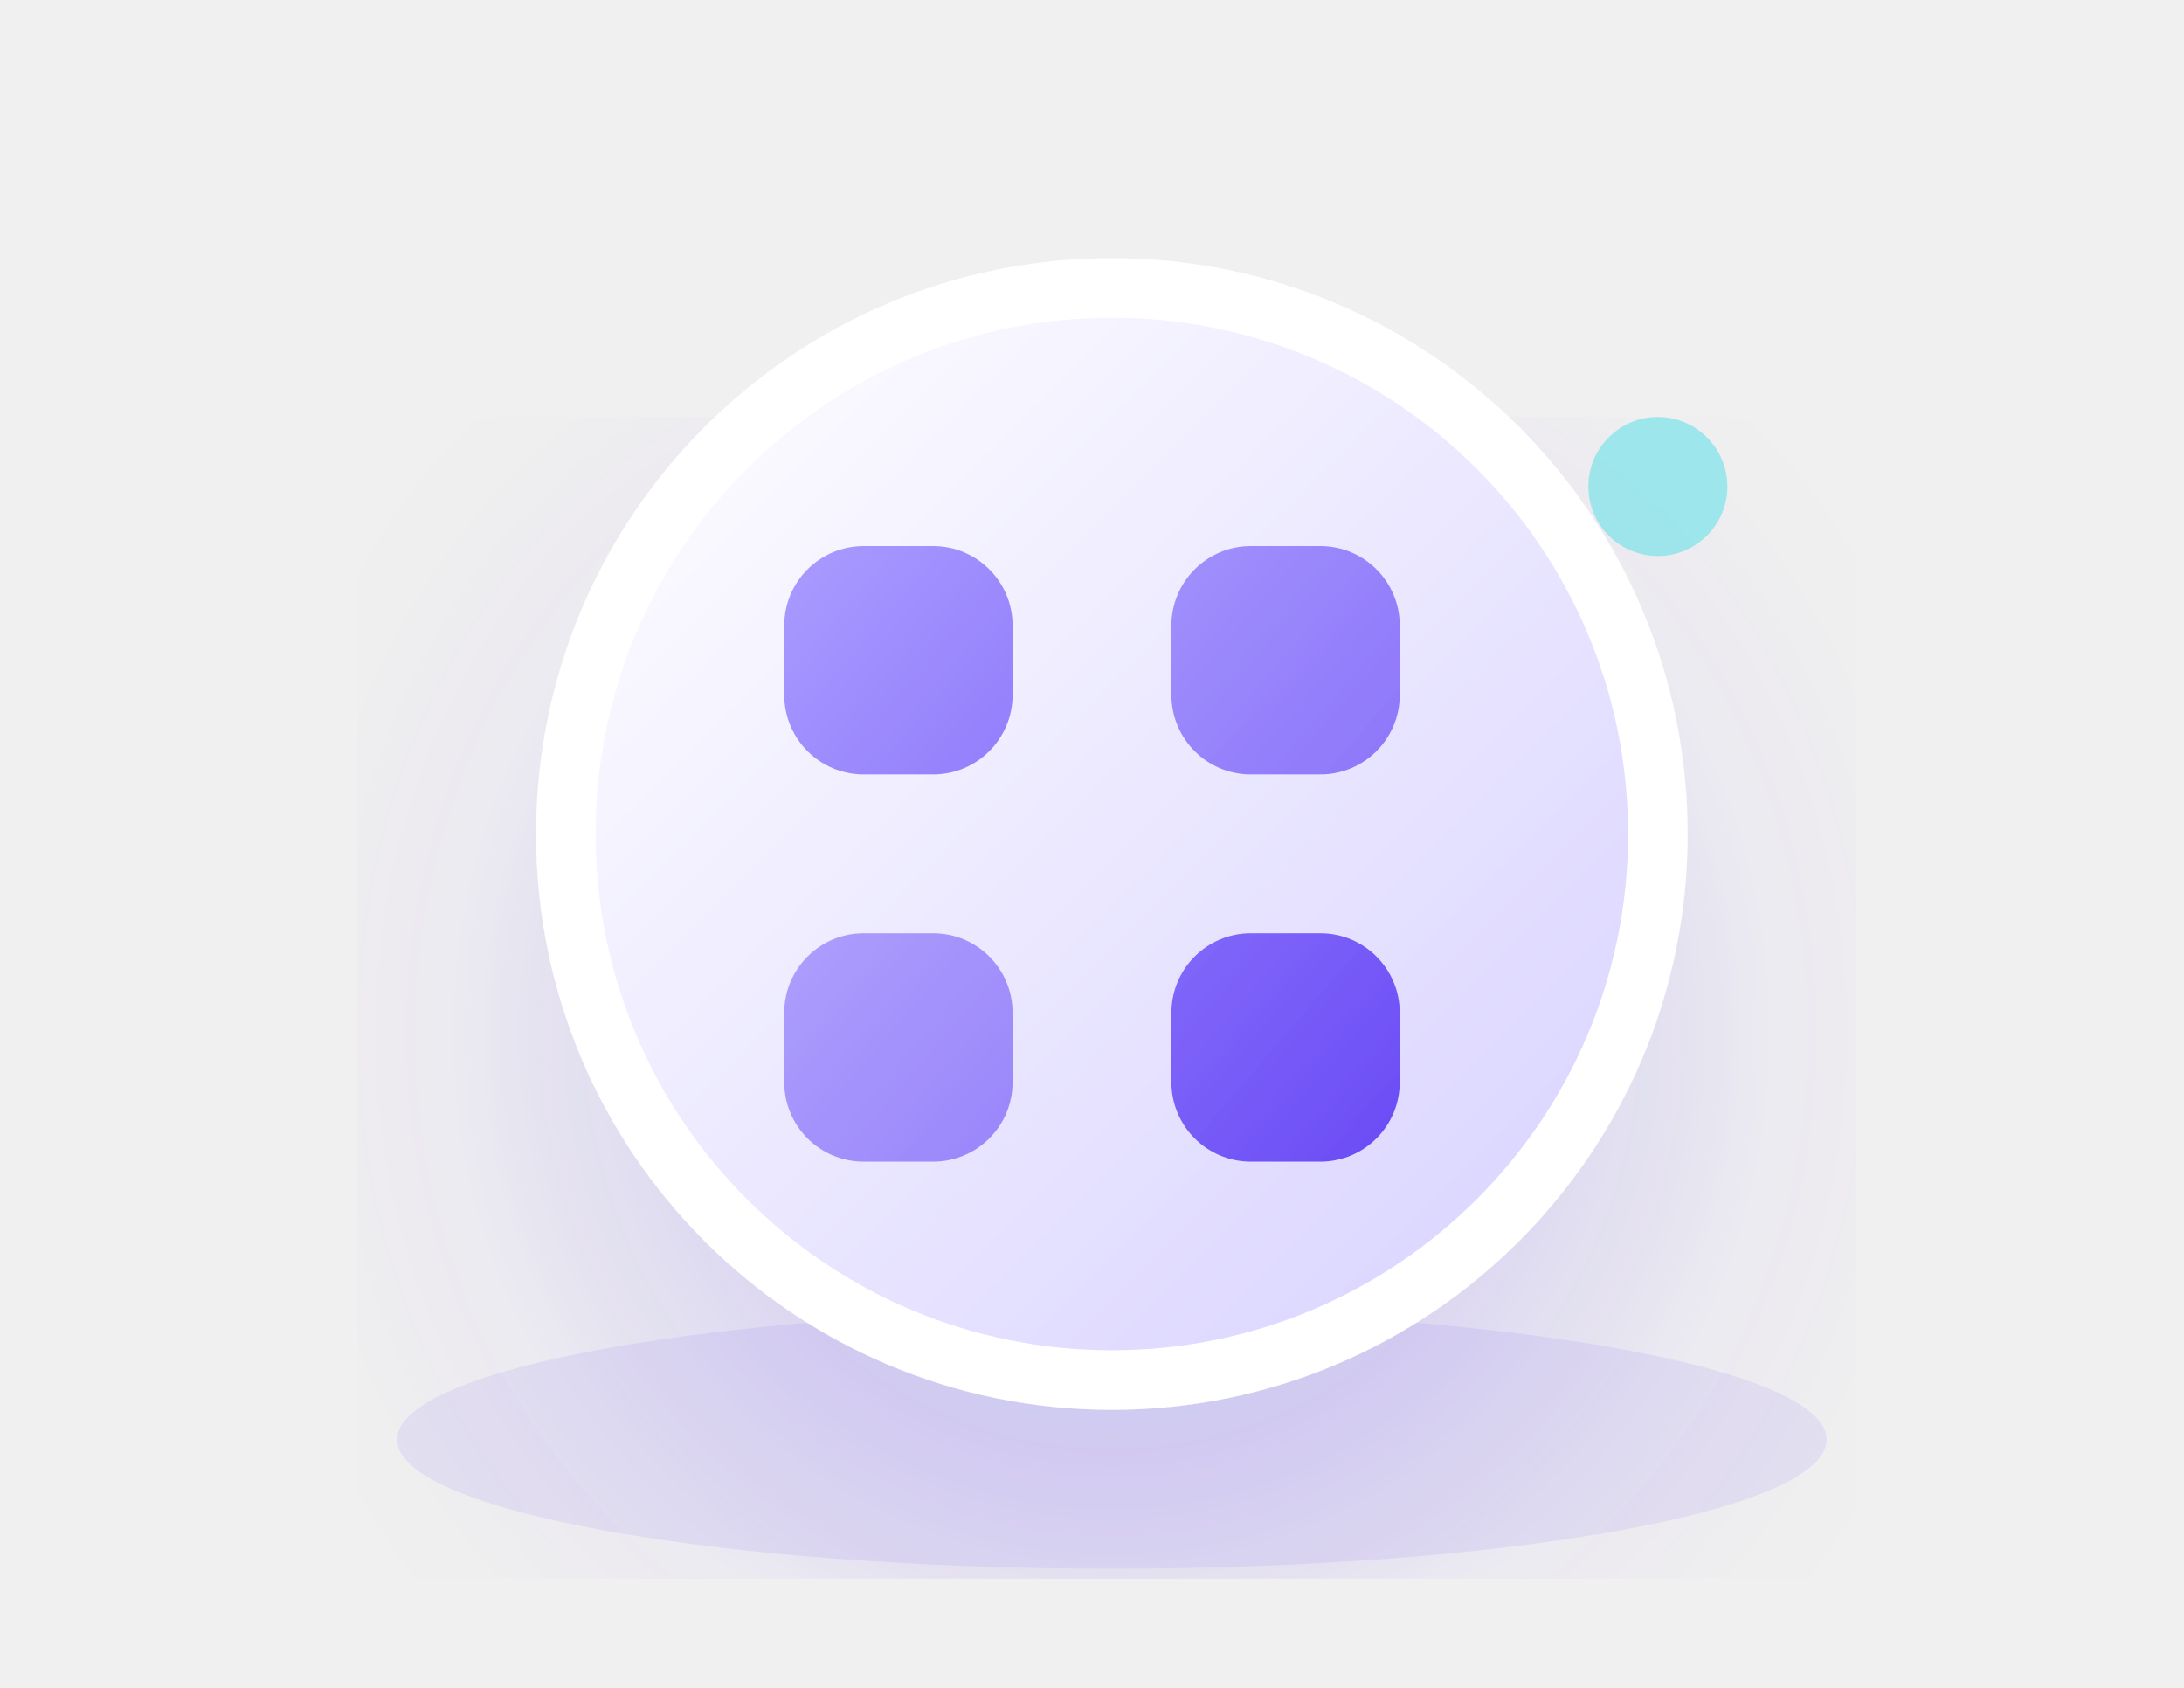
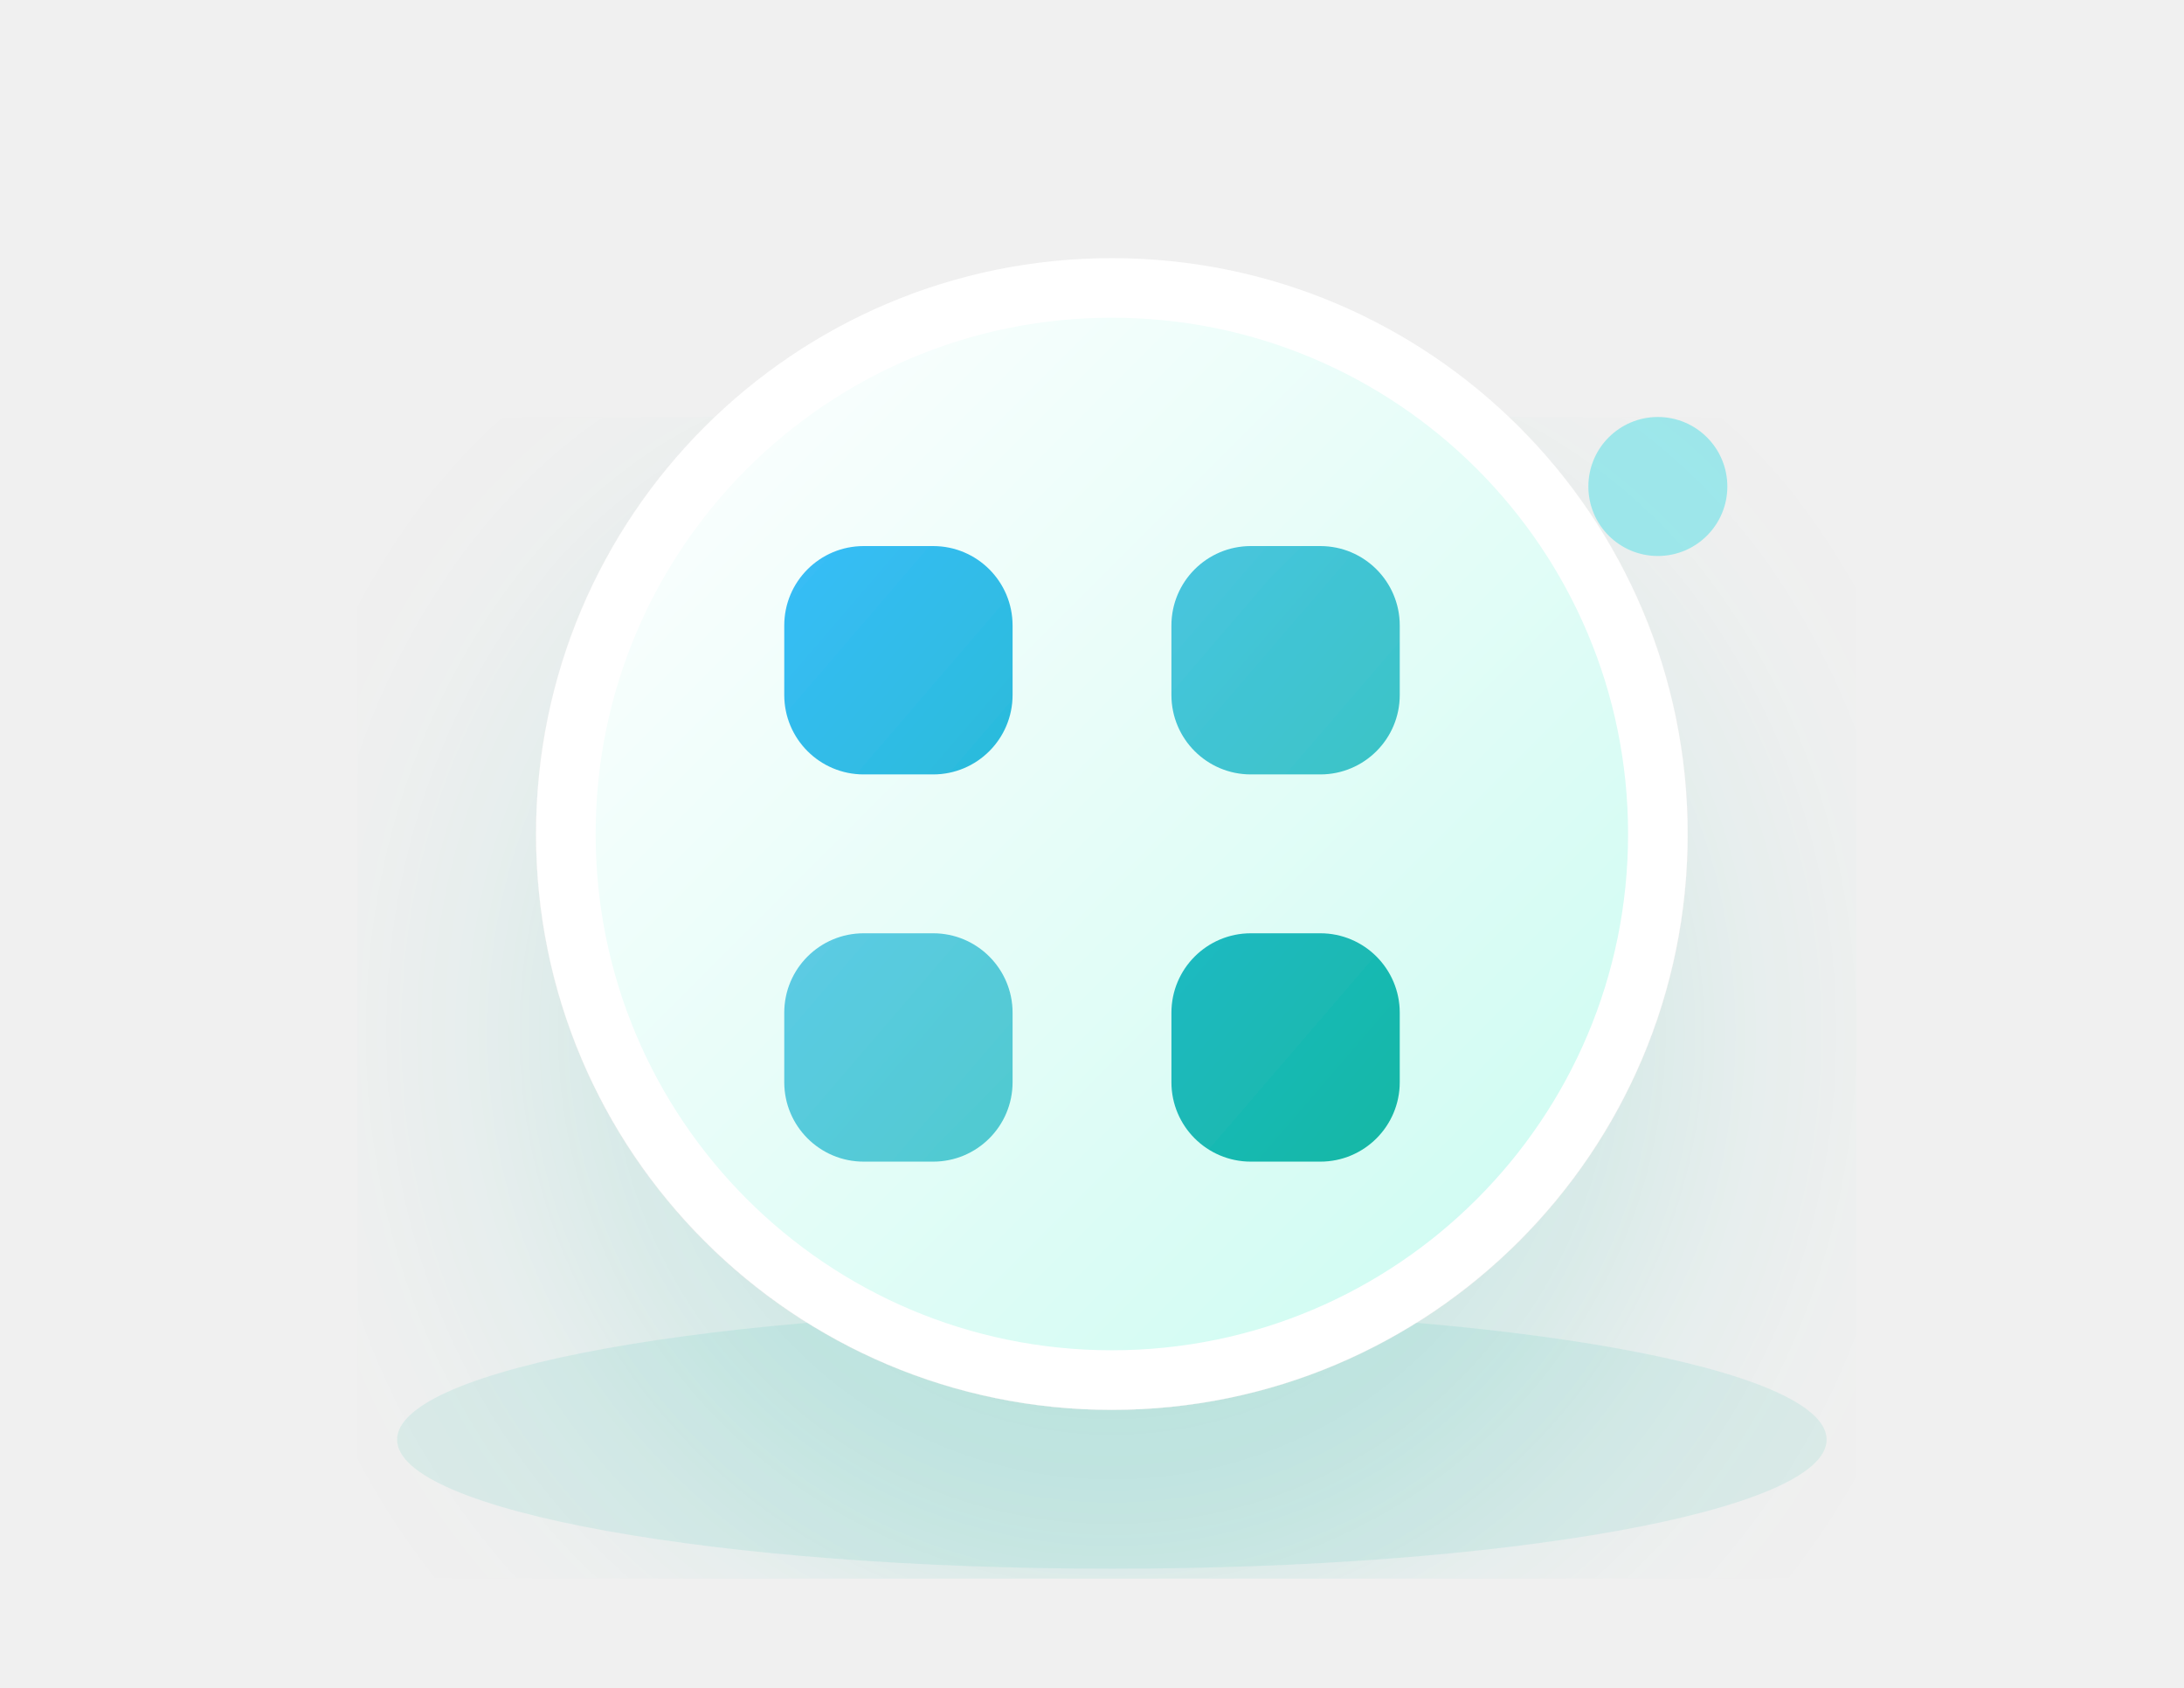
<svg xmlns="http://www.w3.org/2000/svg" width="220" height="170" viewBox="0 0 220 170" fill="none">
  <defs>
    <linearGradient id="moreOrb" x1="60" y1="34" x2="160" y2="134" gradientUnits="userSpaceOnUse">
      <stop stop-color="#FFFFFF" />
-       <stop offset="1" stop-color="#D8D2FF" />
+       <stop offset="1" stop-color="#CCFBF1" />
    </linearGradient>
    <linearGradient id="moreDot" x1="78" y1="57" x2="142" y2="112" gradientUnits="userSpaceOnUse">
-       <stop stop-color="#A99BFF" />
-       <stop offset="1" stop-color="#6C4DF6" />
+       <stop stop-color="#38BDF8" />
+       <stop offset="1" stop-color="#14B8A6" />
    </linearGradient>
    <filter id="moreShadow" x="36" y="22" width="151" height="137" filterUnits="userSpaceOnUse" color-interpolation-filters="sRGB">
-       <feDropShadow dx="0" dy="20" stdDeviation="15" flood-color="#6C4DF6" flood-opacity="0.17" />
+       <feDropShadow dx="0" dy="20" stdDeviation="15" flood-color="#14B8A6" flood-opacity="0.15" />
    </filter>
  </defs>
-   <ellipse cx="112" cy="145" rx="72" ry="13" fill="#6C4DF6" opacity="0.1" />
+   <ellipse cx="112" cy="145" rx="72" ry="13" fill="#14B8A6" opacity="0.1" />
  <g filter="url(#moreShadow)">
    <circle cx="112" cy="84" r="55" fill="url(#moreOrb)" stroke="white" stroke-width="6" />
    <rect x="79" y="55" width="23" height="23" rx="8" fill="url(#moreDot)" />
    <rect x="118" y="55" width="23" height="23" rx="8" fill="url(#moreDot)" opacity="0.85" />
    <rect x="79" y="94" width="23" height="23" rx="8" fill="url(#moreDot)" opacity="0.75" />
    <rect x="118" y="94" width="23" height="23" rx="8" fill="url(#moreDot)" />
  </g>
  <circle cx="167" cy="49" r="7" fill="#7BE3E8" opacity="0.7" />
</svg>
